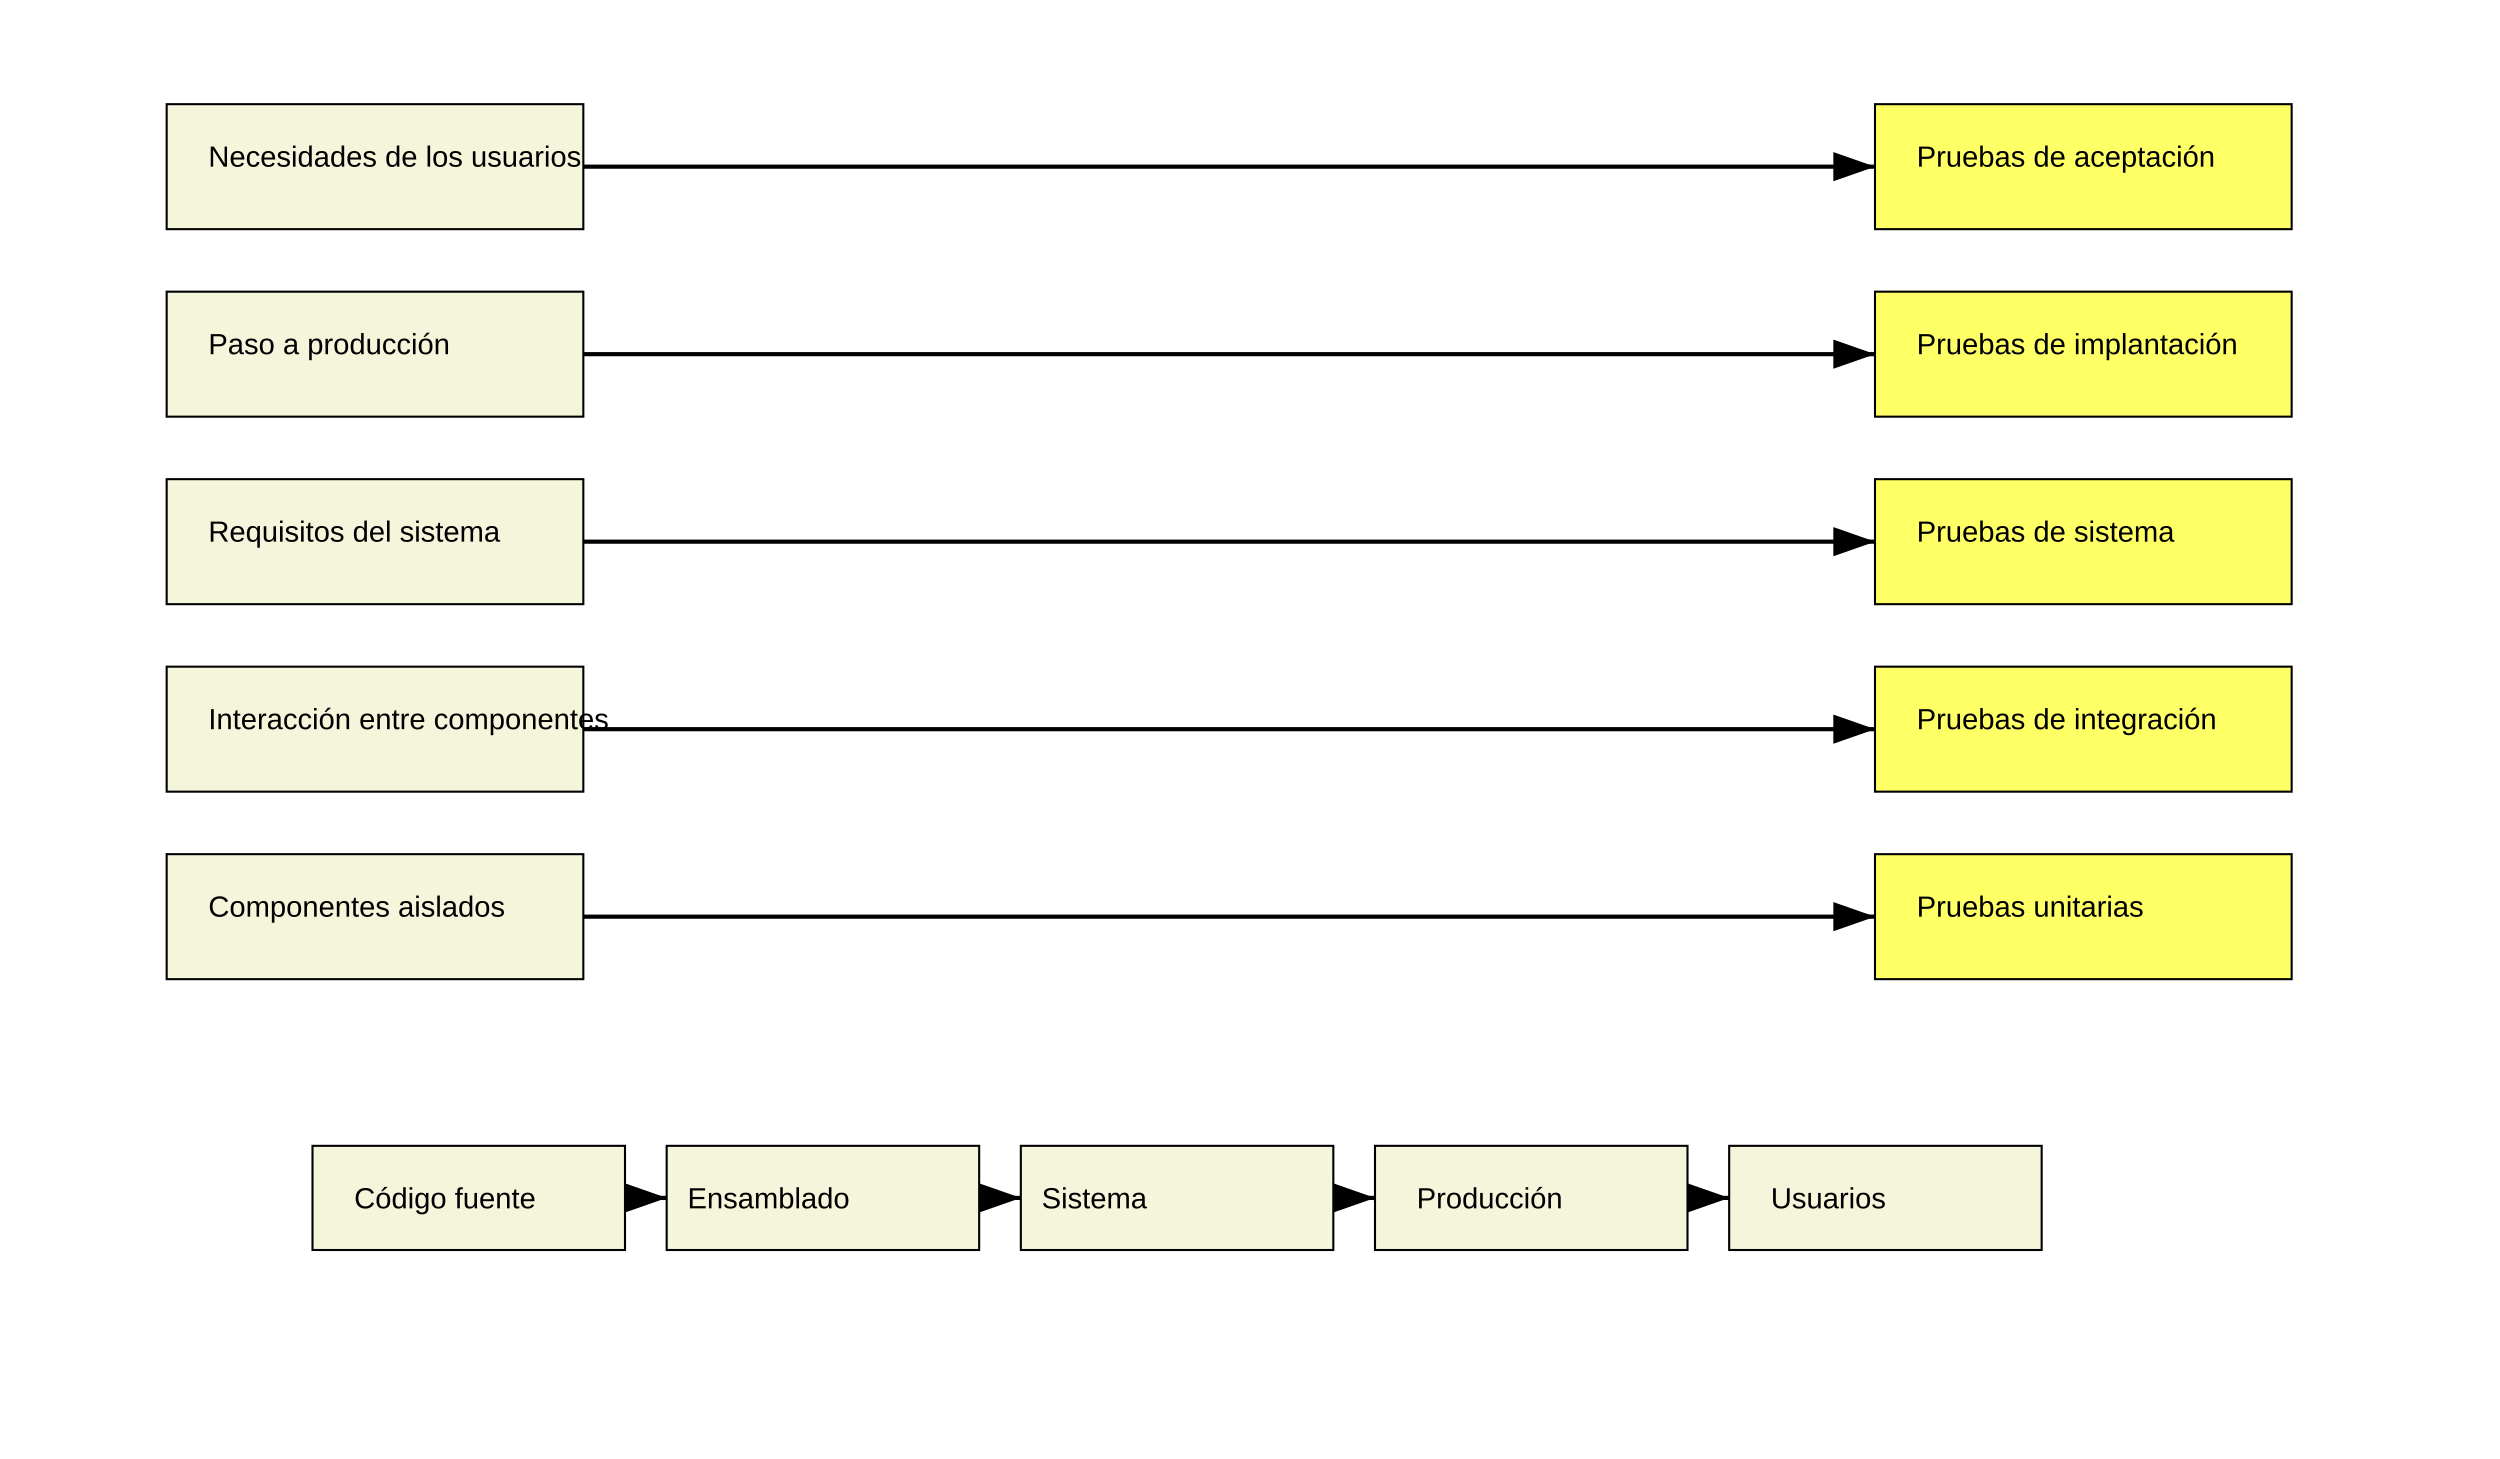
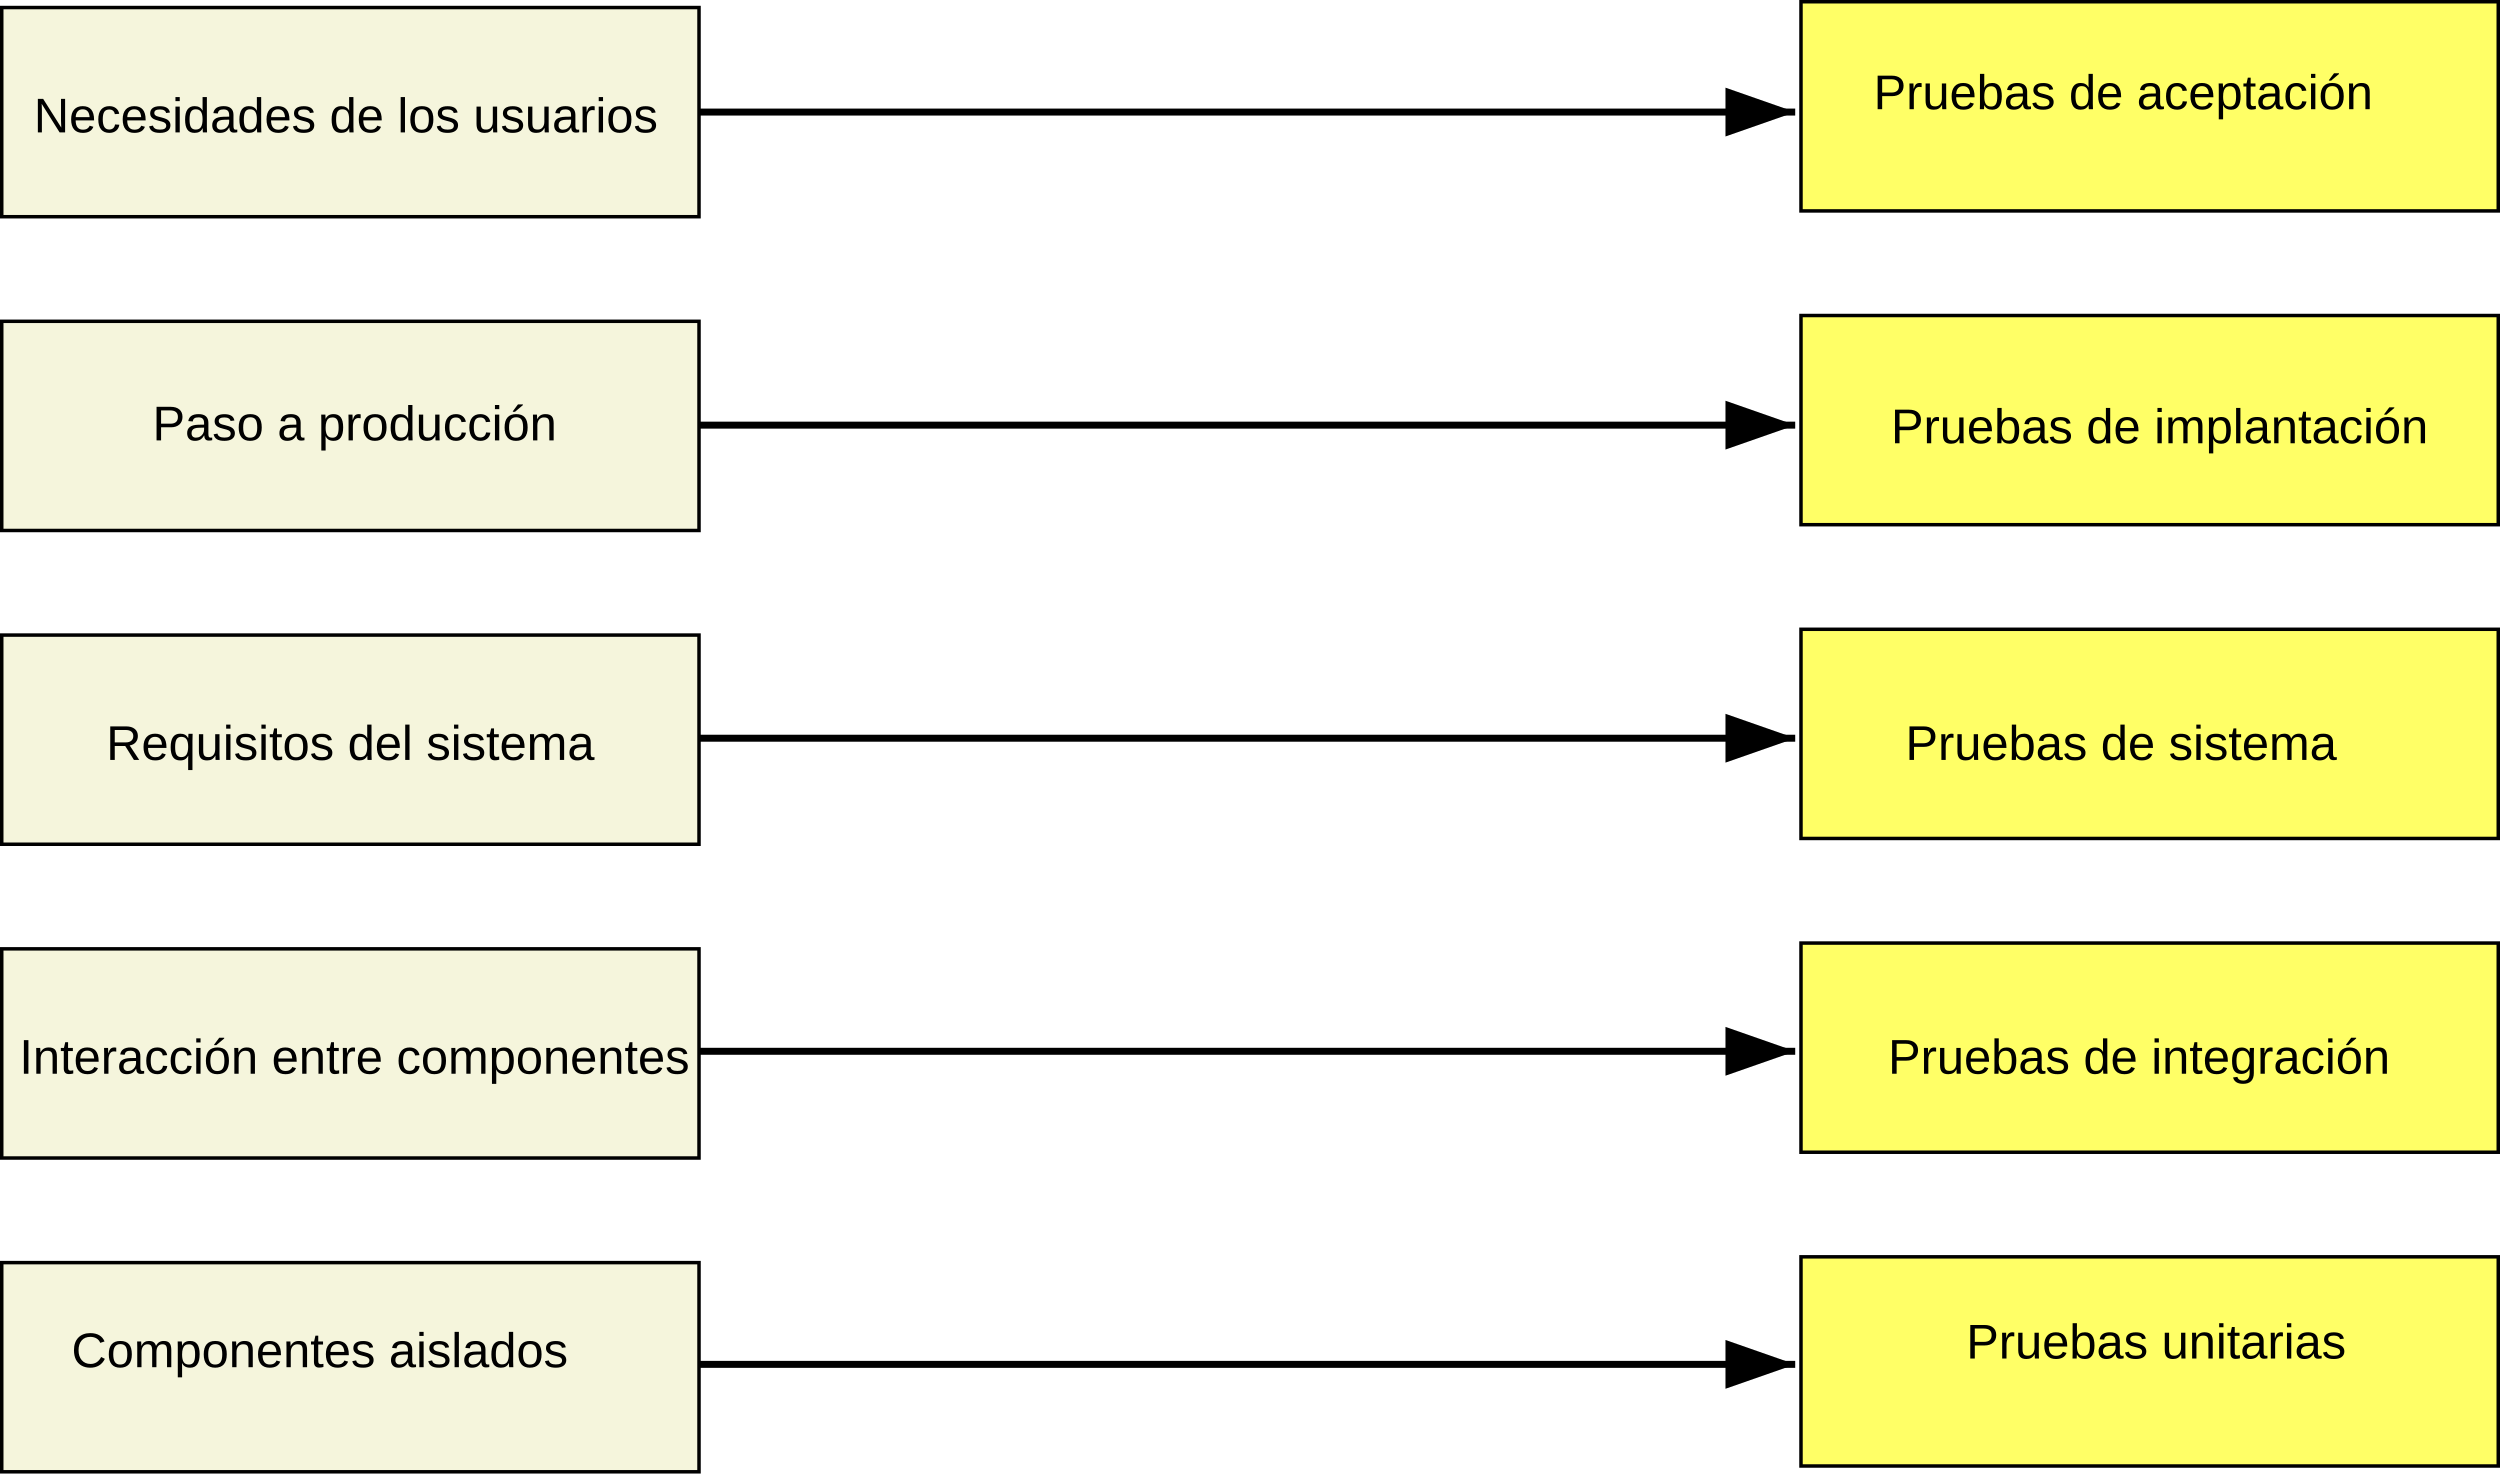
- <svg xmlns="http://www.w3.org/2000/svg" width="1200" height="700">
-   <style>
+ <svg xmlns="http://www.w3.org/2000/svg" width="717.085" height="422.661" version="1.1" id="svg21">
+   <style id="style1">
.box { fill:#f5f5dc; stroke:black; stroke-width:1; }
.test { fill:#ffff66; stroke:black; stroke-width:1; }
.arrow { stroke:black; stroke-width:2; marker-end:url(#arrowhead); }
text { font-family: Arial, sans-serif; font-size:14px; }
</style>
-   <defs>
+   <defs id="defs1">
    <marker id="arrowhead" markerWidth="10" markerHeight="7" refX="10" refY="3.5" orient="auto">
-       <polygon points="0 0, 10 3.5, 0 7" />
+       <polygon points="10,3.5 0,7 0,0 " id="polygon1" />
    </marker>
  </defs>
-   <rect class="box" x="80" y="50" width="200" height="60" />
-   <text x="100" y="80">Necesidades de los usuarios</text>
-   <rect class="box" x="80" y="140" width="200" height="60" />
-   <text x="100" y="170">Paso a producción</text>
-   <rect class="box" x="80" y="230" width="200" height="60" />
-   <text x="100" y="260">Requisitos del sistema</text>
-   <rect class="box" x="80" y="320" width="200" height="60" />
-   <text x="100" y="350">Interacción entre componentes</text>
-   <rect class="box" x="80" y="410" width="200" height="60" />
-   <text x="100" y="440">Componentes aislados</text>
-   <rect class="test" x="900" y="50" width="200" height="60" />
-   <text x="920" y="80">Pruebas de aceptación</text>
-   <rect class="test" x="900" y="140" width="200" height="60" />
-   <text x="920" y="170">Pruebas de implantación</text>
-   <rect class="test" x="900" y="230" width="200" height="60" />
-   <text x="920" y="260">Pruebas de sistema</text>
-   <rect class="test" x="900" y="320" width="200" height="60" />
-   <text x="920" y="350">Pruebas de integración</text>
-   <rect class="test" x="900" y="410" width="200" height="60" />
-   <text x="920" y="440">Pruebas unitarias</text>
-   <line class="arrow" x1="280" y1="80" x2="900" y2="80" />
-   <line class="arrow" x1="280" y1="170" x2="900" y2="170" />
-   <line class="arrow" x1="280" y1="260" x2="900" y2="260" />
-   <line class="arrow" x1="280" y1="350" x2="900" y2="350" />
-   <line class="arrow" x1="280" y1="440" x2="900" y2="440" />
-   <rect class="box" x="150" y="550" width="150" height="50" />
-   <text x="170" y="580">Código fuente</text>
-   <rect class="box" x="320" y="550" width="150" height="50" />
-   <text x="330" y="580">Ensamblado</text>
-   <rect class="box" x="490" y="550" width="150" height="50" />
-   <text x="500" y="580">Sistema</text>
-   <rect class="box" x="660" y="550" width="150" height="50" />
-   <text x="680" y="580">Producción</text>
-   <rect class="box" x="830" y="550" width="150" height="50" />
-   <text x="850" y="580">Usuarios</text>
-   <line class="arrow" x1="300" y1="575" x2="320" y2="575" />
-   <line class="arrow" x1="470" y1="575" x2="490" y2="575" />
-   <line class="arrow" x1="640" y1="575" x2="660" y2="575" />
-   <line class="arrow" x1="810" y1="575" x2="830" y2="575" />
+   <rect class="box" x="0.5" y="2.161" width="200" height="60" id="rect1" />
+   <text x="9.705" y="37.973" id="text1">Necesidades de los usuarios</text>
+   <rect class="box" x="0.5" y="92.161" width="200" height="60" id="rect2" />
+   <text x="43.75" y="126.313" id="text2">Paso a producción</text>
+   <rect class="box" x="0.5" y="182.161" width="200" height="60" id="rect3" />
+   <text x="30.464" y="217.973" id="text3">Requisitos del sistema</text>
+   <rect class="box" x="0.5" y="272.161" width="200" height="60" id="rect4" />
+   <text x="5.553" y="307.973" id="text4">Interacción entre componentes</text>
+   <rect class="box" x="0.5" y="362.161" width="200" height="60" id="rect5" />
+   <text x="20.5" y="392.161" id="text5">Componentes aislados</text>
+   <rect class="test" x="516.585" y="0.5" width="200" height="60" id="rect6" />
+   <text x="537.416" y="31.33" id="text6">Pruebas de aceptación</text>
+   <rect class="test" x="516.585" y="90.5" width="200" height="60" id="rect7" />
+   <text x="542.398" y="127.143" id="text7">Pruebas de implantación</text>
+   <rect class="test" x="516.585" y="180.5" width="200" height="60" id="rect8" />
+   <text x="546.55" y="217.973" id="text8">Pruebas de sistema</text>
+   <rect class="test" x="516.585" y="270.5" width="200" height="60" id="rect9" />
+   <text x="541.568" y="307.973" id="text9">Pruebas de integración</text>
+   <rect class="test" x="516.585" y="360.5" width="200" height="60" id="rect10" />
+   <text x="563.988" y="389.67" id="text10">Pruebas unitarias</text>
+   <line class="arrow" x1="200.5" y1="32.145" x2="514.925" y2="32.145" id="line10" />
+   <line class="arrow" x1="200.5" y1="121.945" x2="514.925" y2="121.945" id="line11" />
+   <line class="arrow" x1="200.5" y1="211.746" x2="514.925" y2="211.746" id="line12" />
+   <line class="arrow" x1="200.5" y1="301.546" x2="514.925" y2="301.546" id="line13" />
+   <line class="arrow" x1="200.5" y1="391.346" x2="514.925" y2="391.346" id="line14" />
</svg>
